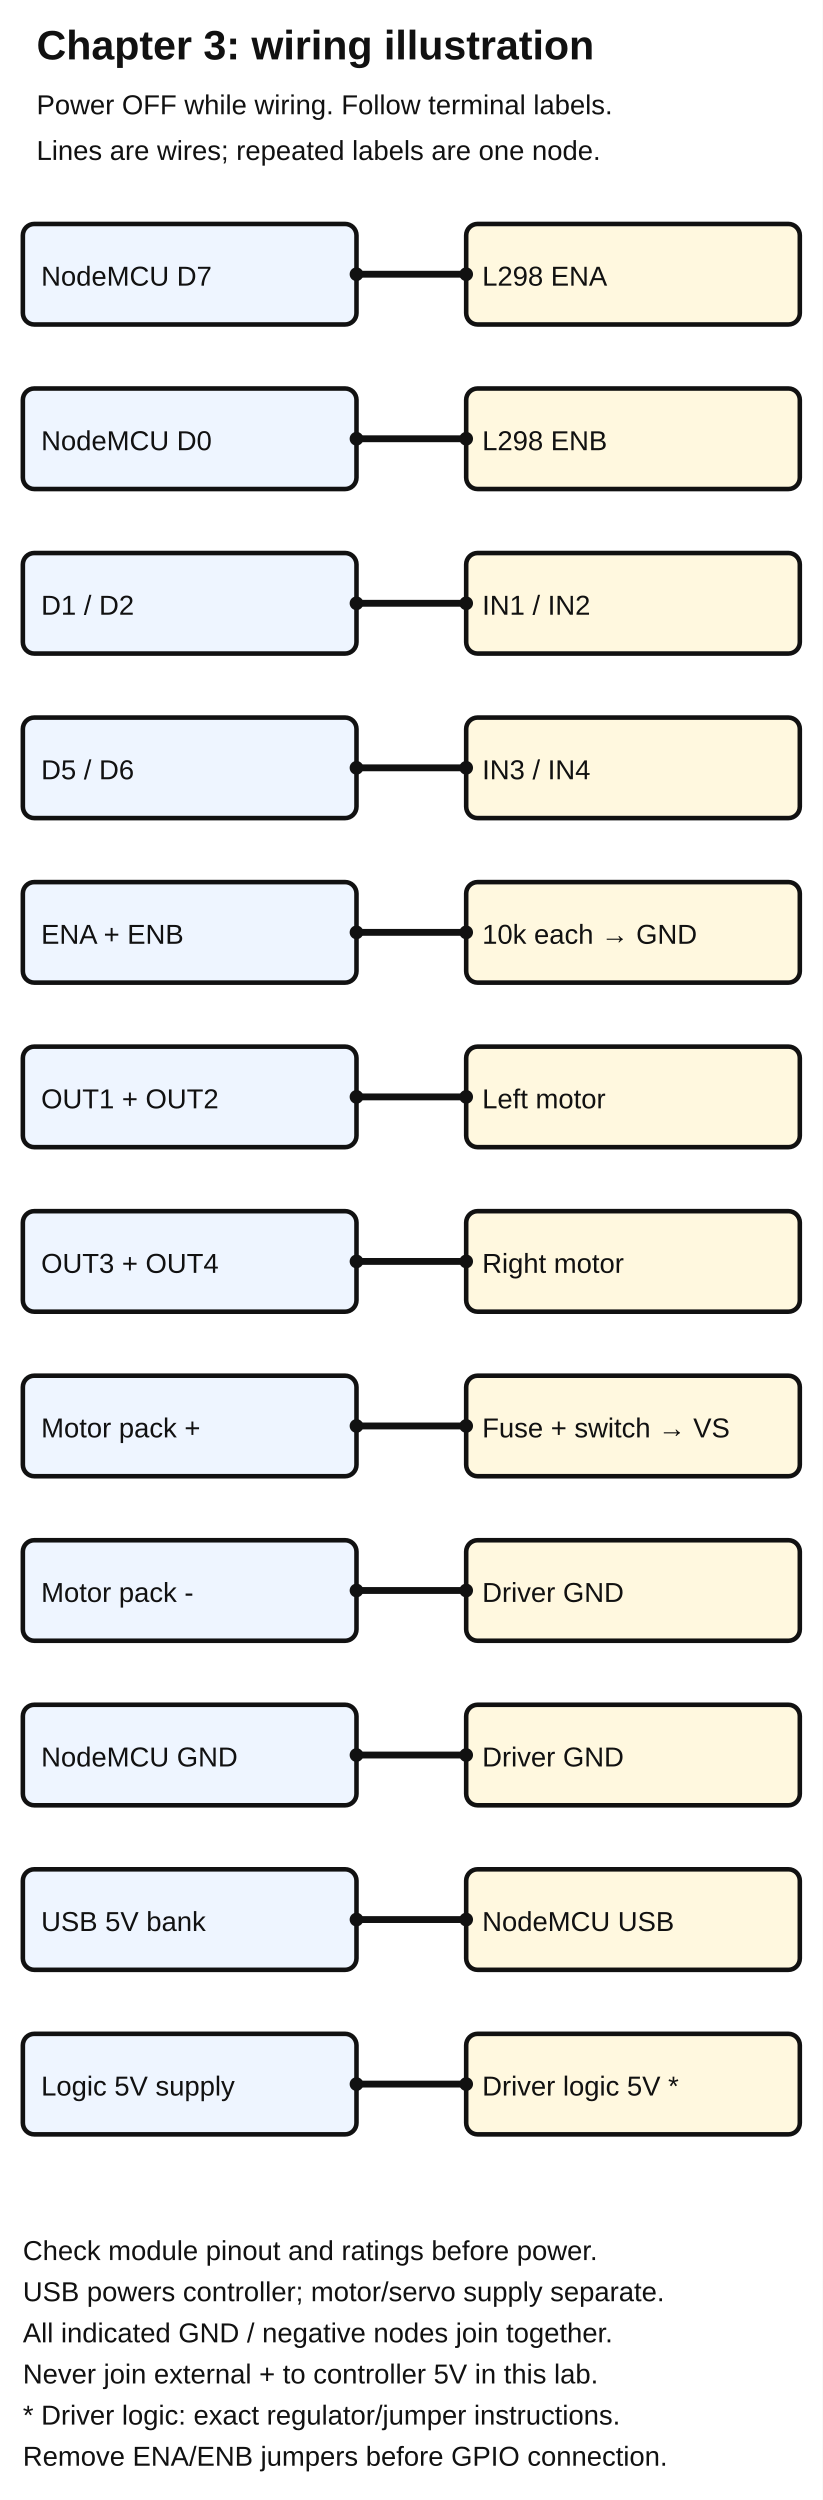
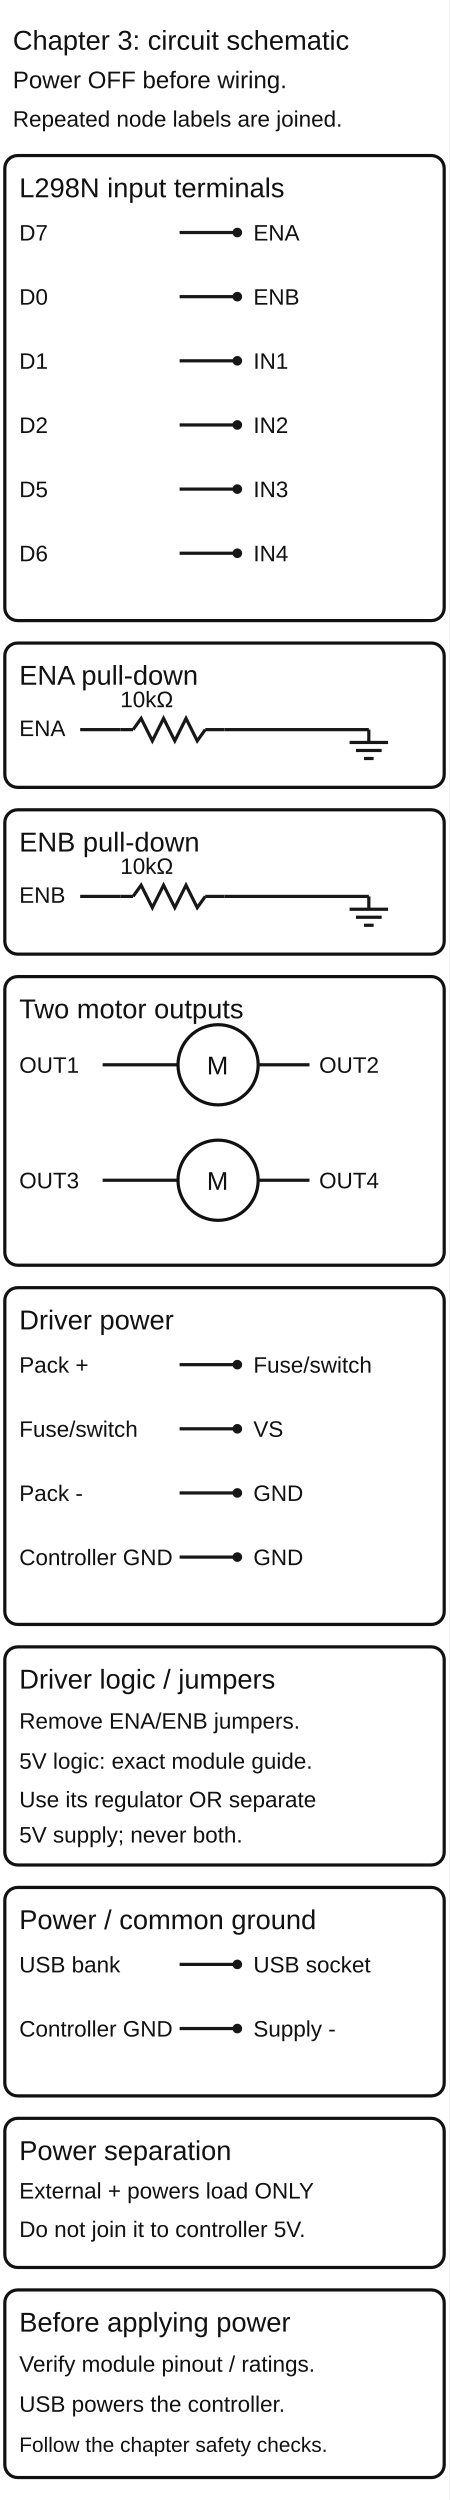
- <svg xmlns="http://www.w3.org/2000/svg" viewBox="0 0 360 1094" width="360" height="1094">
-   <rect width="360" height="1094" fill="white" />
-   <style>text{font-family:Arial,sans-serif;font-size:12px;fill:#111}.head{font-size:18px;font-weight:bold}</style>
-   <text x="16" y="26" class="head">Chapter 3: wiring illustration</text>
-   <text x="16" y="50">Power OFF while wiring. Follow terminal labels.</text>
-   <text x="16" y="70">Lines are wires; repeated labels are one node.</text>
-   <rect x="10" y="98" width="146" height="44" rx="5" fill="#eef5ff" stroke="#111" stroke-width="2" />
-   <rect x="204" y="98" width="146" height="44" rx="5" fill="#fff8df" stroke="#111" stroke-width="2" />
-   <path d="M156 120 H204" stroke="#111" stroke-width="3" />
-   <circle cx="156" cy="120" r="3" fill="#111" />
-   <circle cx="204" cy="120" r="3" fill="#111" />
-   <text x="18" y="125">NodeMCU D7</text>
-   <text x="211" y="125">L298 ENA</text>
-   <rect x="10" y="170" width="146" height="44" rx="5" fill="#eef5ff" stroke="#111" stroke-width="2" />
-   <rect x="204" y="170" width="146" height="44" rx="5" fill="#fff8df" stroke="#111" stroke-width="2" />
-   <path d="M156 192 H204" stroke="#111" stroke-width="3" />
-   <circle cx="156" cy="192" r="3" fill="#111" />
-   <circle cx="204" cy="192" r="3" fill="#111" />
-   <text x="18" y="197">NodeMCU D0</text>
-   <text x="211" y="197">L298 ENB</text>
-   <rect x="10" y="242" width="146" height="44" rx="5" fill="#eef5ff" stroke="#111" stroke-width="2" />
-   <rect x="204" y="242" width="146" height="44" rx="5" fill="#fff8df" stroke="#111" stroke-width="2" />
-   <path d="M156 264 H204" stroke="#111" stroke-width="3" />
-   <circle cx="156" cy="264" r="3" fill="#111" />
-   <circle cx="204" cy="264" r="3" fill="#111" />
-   <text x="18" y="269">D1 / D2</text>
-   <text x="211" y="269">IN1 / IN2</text>
-   <rect x="10" y="314" width="146" height="44" rx="5" fill="#eef5ff" stroke="#111" stroke-width="2" />
-   <rect x="204" y="314" width="146" height="44" rx="5" fill="#fff8df" stroke="#111" stroke-width="2" />
-   <path d="M156 336 H204" stroke="#111" stroke-width="3" />
-   <circle cx="156" cy="336" r="3" fill="#111" />
-   <circle cx="204" cy="336" r="3" fill="#111" />
-   <text x="18" y="341">D5 / D6</text>
-   <text x="211" y="341">IN3 / IN4</text>
-   <rect x="10" y="386" width="146" height="44" rx="5" fill="#eef5ff" stroke="#111" stroke-width="2" />
-   <rect x="204" y="386" width="146" height="44" rx="5" fill="#fff8df" stroke="#111" stroke-width="2" />
-   <path d="M156 408 H204" stroke="#111" stroke-width="3" />
-   <circle cx="156" cy="408" r="3" fill="#111" />
-   <circle cx="204" cy="408" r="3" fill="#111" />
-   <text x="18" y="413">ENA + ENB</text>
-   <text x="211" y="413">10k each → GND</text>
-   <rect x="10" y="458" width="146" height="44" rx="5" fill="#eef5ff" stroke="#111" stroke-width="2" />
-   <rect x="204" y="458" width="146" height="44" rx="5" fill="#fff8df" stroke="#111" stroke-width="2" />
-   <path d="M156 480 H204" stroke="#111" stroke-width="3" />
-   <circle cx="156" cy="480" r="3" fill="#111" />
-   <circle cx="204" cy="480" r="3" fill="#111" />
-   <text x="18" y="485">OUT1 + OUT2</text>
-   <text x="211" y="485">Left motor</text>
-   <rect x="10" y="530" width="146" height="44" rx="5" fill="#eef5ff" stroke="#111" stroke-width="2" />
-   <rect x="204" y="530" width="146" height="44" rx="5" fill="#fff8df" stroke="#111" stroke-width="2" />
-   <path d="M156 552 H204" stroke="#111" stroke-width="3" />
-   <circle cx="156" cy="552" r="3" fill="#111" />
-   <circle cx="204" cy="552" r="3" fill="#111" />
-   <text x="18" y="557">OUT3 + OUT4</text>
-   <text x="211" y="557">Right motor</text>
-   <rect x="10" y="602" width="146" height="44" rx="5" fill="#eef5ff" stroke="#111" stroke-width="2" />
-   <rect x="204" y="602" width="146" height="44" rx="5" fill="#fff8df" stroke="#111" stroke-width="2" />
-   <path d="M156 624 H204" stroke="#111" stroke-width="3" />
-   <circle cx="156" cy="624" r="3" fill="#111" />
-   <circle cx="204" cy="624" r="3" fill="#111" />
-   <text x="18" y="629">Motor pack +</text>
-   <text x="211" y="629">Fuse + switch → VS</text>
-   <rect x="10" y="674" width="146" height="44" rx="5" fill="#eef5ff" stroke="#111" stroke-width="2" />
-   <rect x="204" y="674" width="146" height="44" rx="5" fill="#fff8df" stroke="#111" stroke-width="2" />
-   <path d="M156 696 H204" stroke="#111" stroke-width="3" />
-   <circle cx="156" cy="696" r="3" fill="#111" />
-   <circle cx="204" cy="696" r="3" fill="#111" />
-   <text x="18" y="701">Motor pack -</text>
-   <text x="211" y="701">Driver GND</text>
-   <rect x="10" y="746" width="146" height="44" rx="5" fill="#eef5ff" stroke="#111" stroke-width="2" />
-   <rect x="204" y="746" width="146" height="44" rx="5" fill="#fff8df" stroke="#111" stroke-width="2" />
-   <path d="M156 768 H204" stroke="#111" stroke-width="3" />
-   <circle cx="156" cy="768" r="3" fill="#111" />
-   <circle cx="204" cy="768" r="3" fill="#111" />
-   <text x="18" y="773">NodeMCU GND</text>
-   <text x="211" y="773">Driver GND</text>
-   <rect x="10" y="818" width="146" height="44" rx="5" fill="#eef5ff" stroke="#111" stroke-width="2" />
-   <rect x="204" y="818" width="146" height="44" rx="5" fill="#fff8df" stroke="#111" stroke-width="2" />
-   <path d="M156 840 H204" stroke="#111" stroke-width="3" />
-   <circle cx="156" cy="840" r="3" fill="#111" />
-   <circle cx="204" cy="840" r="3" fill="#111" />
-   <text x="18" y="845">USB 5V bank</text>
-   <text x="211" y="845">NodeMCU USB</text>
-   <rect x="10" y="890" width="146" height="44" rx="5" fill="#eef5ff" stroke="#111" stroke-width="2" />
-   <rect x="204" y="890" width="146" height="44" rx="5" fill="#fff8df" stroke="#111" stroke-width="2" />
-   <path d="M156 912 H204" stroke="#111" stroke-width="3" />
-   <circle cx="156" cy="912" r="3" fill="#111" />
-   <circle cx="204" cy="912" r="3" fill="#111" />
-   <text x="18" y="917">Logic 5V supply</text>
-   <text x="211" y="917">Driver logic 5V *</text>
-   <text x="10" y="989">Check module pinout and ratings before power.</text>
-   <text x="10" y="1007">USB powers controller; motor/servo supply separate.</text>
-   <text x="10" y="1025">All indicated GND / negative nodes join together.</text>
-   <text x="10" y="1043">Never join external + to controller 5V in this lab.</text>
-   <text x="10" y="1061">* Driver logic: exact regulator/jumper instructions.</text>
-   <text x="10" y="1079">Remove ENA/ENB jumpers before GPIO connection.</text>
+ <svg xmlns="http://www.w3.org/2000/svg" viewBox="0 0 280 1559" width="280" height="1559">
+   <rect width="280" height="1559" fill="white" />
+   <g font-family="Arial,sans-serif" fill="#111">
+     <text x="8" y="31" font-size="17">Chapter 3: circuit schematic</text>
+     <text x="8" y="55" font-size="15">Power OFF before wiring.</text>
+     <text x="8" y="79" font-size="14">Repeated node labels are joined.</text>
+     <rect x="3" y="97" width="274" height="290" rx="8" fill="white" stroke="#111" stroke-width="2" />
+     <text x="12" y="123" font-size="17">L298N input terminals</text>
+     <text x="12" y="150" font-size="14">D7</text>
+     <path d="M112,145 L148,145" fill="none" stroke="#171717" stroke-width="2" />
+     <circle cx="148" cy="145" r="3" fill="#171717" />
+     <text x="158" y="150" font-size="14">ENA</text>
+     <text x="12" y="190" font-size="14">D0</text>
+     <path d="M112,185 L148,185" fill="none" stroke="#171717" stroke-width="2" />
+     <circle cx="148" cy="185" r="3" fill="#171717" />
+     <text x="158" y="190" font-size="14">ENB</text>
+     <text x="12" y="230" font-size="14">D1</text>
+     <path d="M112,225 L148,225" fill="none" stroke="#171717" stroke-width="2" />
+     <circle cx="148" cy="225" r="3" fill="#171717" />
+     <text x="158" y="230" font-size="14">IN1</text>
+     <text x="12" y="270" font-size="14">D2</text>
+     <path d="M112,265 L148,265" fill="none" stroke="#171717" stroke-width="2" />
+     <circle cx="148" cy="265" r="3" fill="#171717" />
+     <text x="158" y="270" font-size="14">IN2</text>
+     <text x="12" y="310" font-size="14">D5</text>
+     <path d="M112,305 L148,305" fill="none" stroke="#171717" stroke-width="2" />
+     <circle cx="148" cy="305" r="3" fill="#171717" />
+     <text x="158" y="310" font-size="14">IN3</text>
+     <text x="12" y="350" font-size="14">D6</text>
+     <path d="M112,345 L148,345" fill="none" stroke="#171717" stroke-width="2" />
+     <circle cx="148" cy="345" r="3" fill="#171717" />
+     <text x="158" y="350" font-size="14">IN4</text>
+     <rect x="3" y="401" width="274" height="90" rx="8" fill="white" stroke="#111" stroke-width="2" />
+     <text x="12" y="427" font-size="17">ENA pull-down</text>
+     <text x="12" y="459" font-size="14">ENA</text>
+     <path d="M50,455 L75,455" fill="none" stroke="#171717" stroke-width="2" />
+     <path d="M75,455 L83,455" fill="none" stroke="#171717" stroke-width="2" />
+     <path d="M83,455 l5,-7 7,14 7,-14 7,14 7,-14 7,14 5,-7" fill="none" stroke="#171717" stroke-width="2" />
+     <path d="M128,455 L140,455" fill="none" stroke="#171717" stroke-width="2" />
+     <text x="75" y="441" font-size="14">10kΩ</text>
+     <path d="M140,455 L230,455" fill="none" stroke="#171717" stroke-width="2" />
+     <path d="M230,455 L230,463" fill="none" stroke="#171717" stroke-width="2" />
+     <path d="M218,463 L242,463" fill="none" stroke="#171717" stroke-width="2" />
+     <path d="M222,468 L238,468" fill="none" stroke="#171717" stroke-width="2" />
+     <path d="M227,473 L233,473" fill="none" stroke="#171717" stroke-width="2" />
+     <rect x="3" y="505" width="274" height="90" rx="8" fill="white" stroke="#111" stroke-width="2" />
+     <text x="12" y="531" font-size="17">ENB pull-down</text>
+     <text x="12" y="563" font-size="14">ENB</text>
+     <path d="M50,559 L75,559" fill="none" stroke="#171717" stroke-width="2" />
+     <path d="M75,559 L83,559" fill="none" stroke="#171717" stroke-width="2" />
+     <path d="M83,559 l5,-7 7,14 7,-14 7,14 7,-14 7,14 5,-7" fill="none" stroke="#171717" stroke-width="2" />
+     <path d="M128,559 L140,559" fill="none" stroke="#171717" stroke-width="2" />
+     <text x="75" y="545" font-size="14">10kΩ</text>
+     <path d="M140,559 L230,559" fill="none" stroke="#171717" stroke-width="2" />
+     <path d="M230,559 L230,567" fill="none" stroke="#171717" stroke-width="2" />
+     <path d="M218,567 L242,567" fill="none" stroke="#171717" stroke-width="2" />
+     <path d="M222,572 L238,572" fill="none" stroke="#171717" stroke-width="2" />
+     <path d="M227,577 L233,577" fill="none" stroke="#171717" stroke-width="2" />
+     <rect x="3" y="609" width="274" height="180" rx="8" fill="white" stroke="#111" stroke-width="2" />
+     <text x="12" y="635" font-size="17">Two motor outputs</text>
+     <text x="12" y="669" font-size="14">OUT1</text>
+     <text x="199" y="669" font-size="14">OUT2</text>
+     <path d="M64,664 L111,664" fill="none" stroke="#171717" stroke-width="2" />
+     <circle cx="136" cy="664" r="25" fill="none" stroke="#111" stroke-width="2" />
+     <text x="129" y="670" font-size="16">M</text>
+     <path d="M161,664 L193,664" fill="none" stroke="#171717" stroke-width="2" />
+     <text x="12" y="741" font-size="14">OUT3</text>
+     <text x="199" y="741" font-size="14">OUT4</text>
+     <path d="M64,736 L111,736" fill="none" stroke="#171717" stroke-width="2" />
+     <circle cx="136" cy="736" r="25" fill="none" stroke="#111" stroke-width="2" />
+     <text x="129" y="742" font-size="16">M</text>
+     <path d="M161,736 L193,736" fill="none" stroke="#171717" stroke-width="2" />
+     <rect x="3" y="803" width="274" height="210" rx="8" fill="white" stroke="#111" stroke-width="2" />
+     <text x="12" y="829" font-size="17">Driver power</text>
+     <text x="12" y="856" font-size="14">Pack +</text>
+     <path d="M112,851 L148,851" fill="none" stroke="#171717" stroke-width="2" />
+     <circle cx="148" cy="851" r="3" fill="#171717" />
+     <text x="158" y="856" font-size="14">Fuse/switch</text>
+     <text x="12" y="896" font-size="14">Fuse/switch</text>
+     <path d="M112,891 L148,891" fill="none" stroke="#171717" stroke-width="2" />
+     <circle cx="148" cy="891" r="3" fill="#171717" />
+     <text x="158" y="896" font-size="14">VS</text>
+     <text x="12" y="936" font-size="14">Pack -</text>
+     <path d="M112,931 L148,931" fill="none" stroke="#171717" stroke-width="2" />
+     <circle cx="148" cy="931" r="3" fill="#171717" />
+     <text x="158" y="936" font-size="14">GND</text>
+     <text x="12" y="976" font-size="14">Controller GND</text>
+     <path d="M112,971 L148,971" fill="none" stroke="#171717" stroke-width="2" />
+     <circle cx="148" cy="971" r="3" fill="#171717" />
+     <text x="158" y="976" font-size="14">GND</text>
+     <rect x="3" y="1027" width="274" height="136" rx="8" fill="white" stroke="#111" stroke-width="2" />
+     <text x="12" y="1053" font-size="17">Driver logic / jumpers</text>
+     <text x="12" y="1078" font-size="14">Remove ENA/ENB jumpers.</text>
+     <text x="12" y="1103" font-size="14">5V logic: exact module guide.</text>
+     <text x="12" y="1127" font-size="14">Use its regulator OR separate</text>
+     <text x="12" y="1149" font-size="14">5V supply; never both.</text>
+     <rect x="3" y="1177" width="274" height="130" rx="8" fill="white" stroke="#111" stroke-width="2" />
+     <text x="12" y="1203" font-size="17">Power / common ground</text>
+     <text x="12" y="1230" font-size="14">USB bank</text>
+     <path d="M112,1225 L148,1225" fill="none" stroke="#171717" stroke-width="2" />
+     <circle cx="148" cy="1225" r="3" fill="#171717" />
+     <text x="158" y="1230" font-size="14">USB socket</text>
+     <text x="12" y="1270" font-size="14">Controller GND</text>
+     <path d="M112,1265 L148,1265" fill="none" stroke="#171717" stroke-width="2" />
+     <circle cx="148" cy="1265" r="3" fill="#171717" />
+     <text x="158" y="1270" font-size="14">Supply -</text>
+     <rect x="3" y="1321" width="274" height="93" rx="8" fill="white" stroke="#111" stroke-width="2" />
+     <text x="12" y="1347" font-size="17">Power separation</text>
+     <text x="12" y="1371" font-size="14">External + powers load ONLY</text>
+     <text x="12" y="1395" font-size="14">Do not join it to controller 5V.</text>
+     <rect x="3" y="1428" width="274" height="117" rx="8" fill="white" stroke="#111" stroke-width="2" />
+     <text x="12" y="1454" font-size="17">Before applying power</text>
+     <text x="12" y="1479" font-size="14">Verify module pinout / ratings.</text>
+     <text x="12" y="1504" font-size="14">USB powers the controller.</text>
+     <text x="12" y="1529" font-size="13">Follow the chapter safety checks.</text>
+   </g>
</svg>
